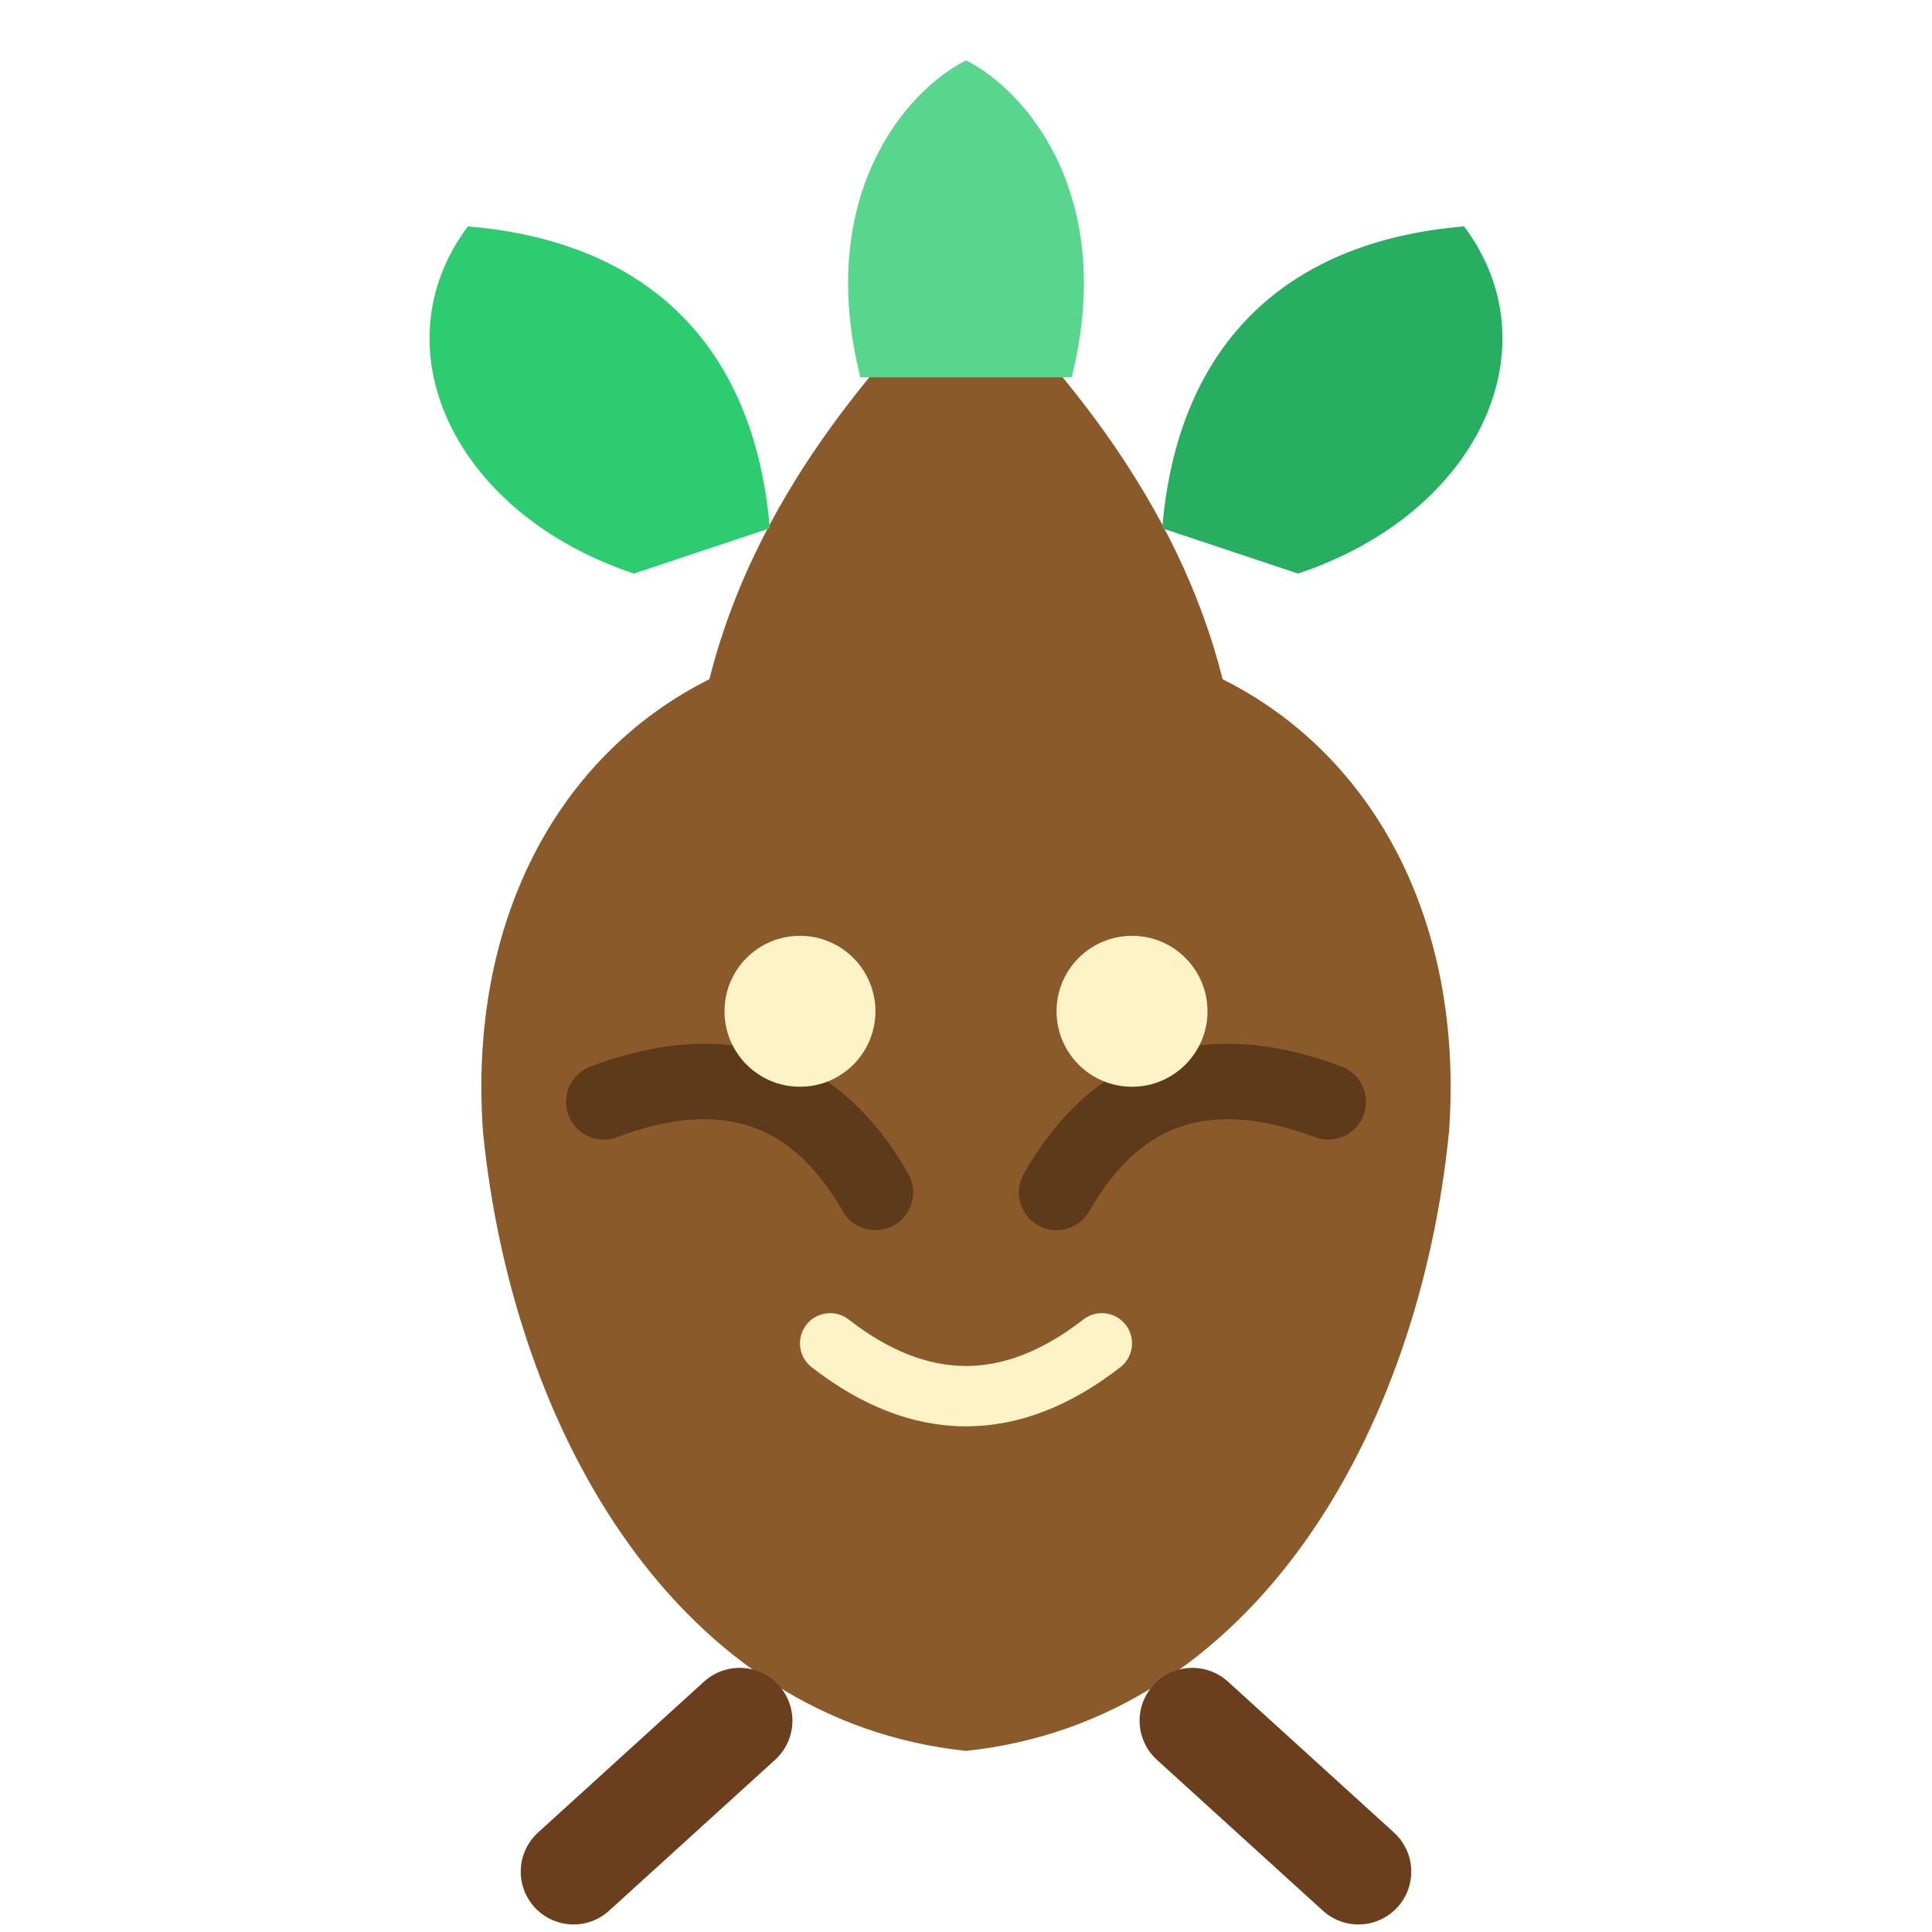
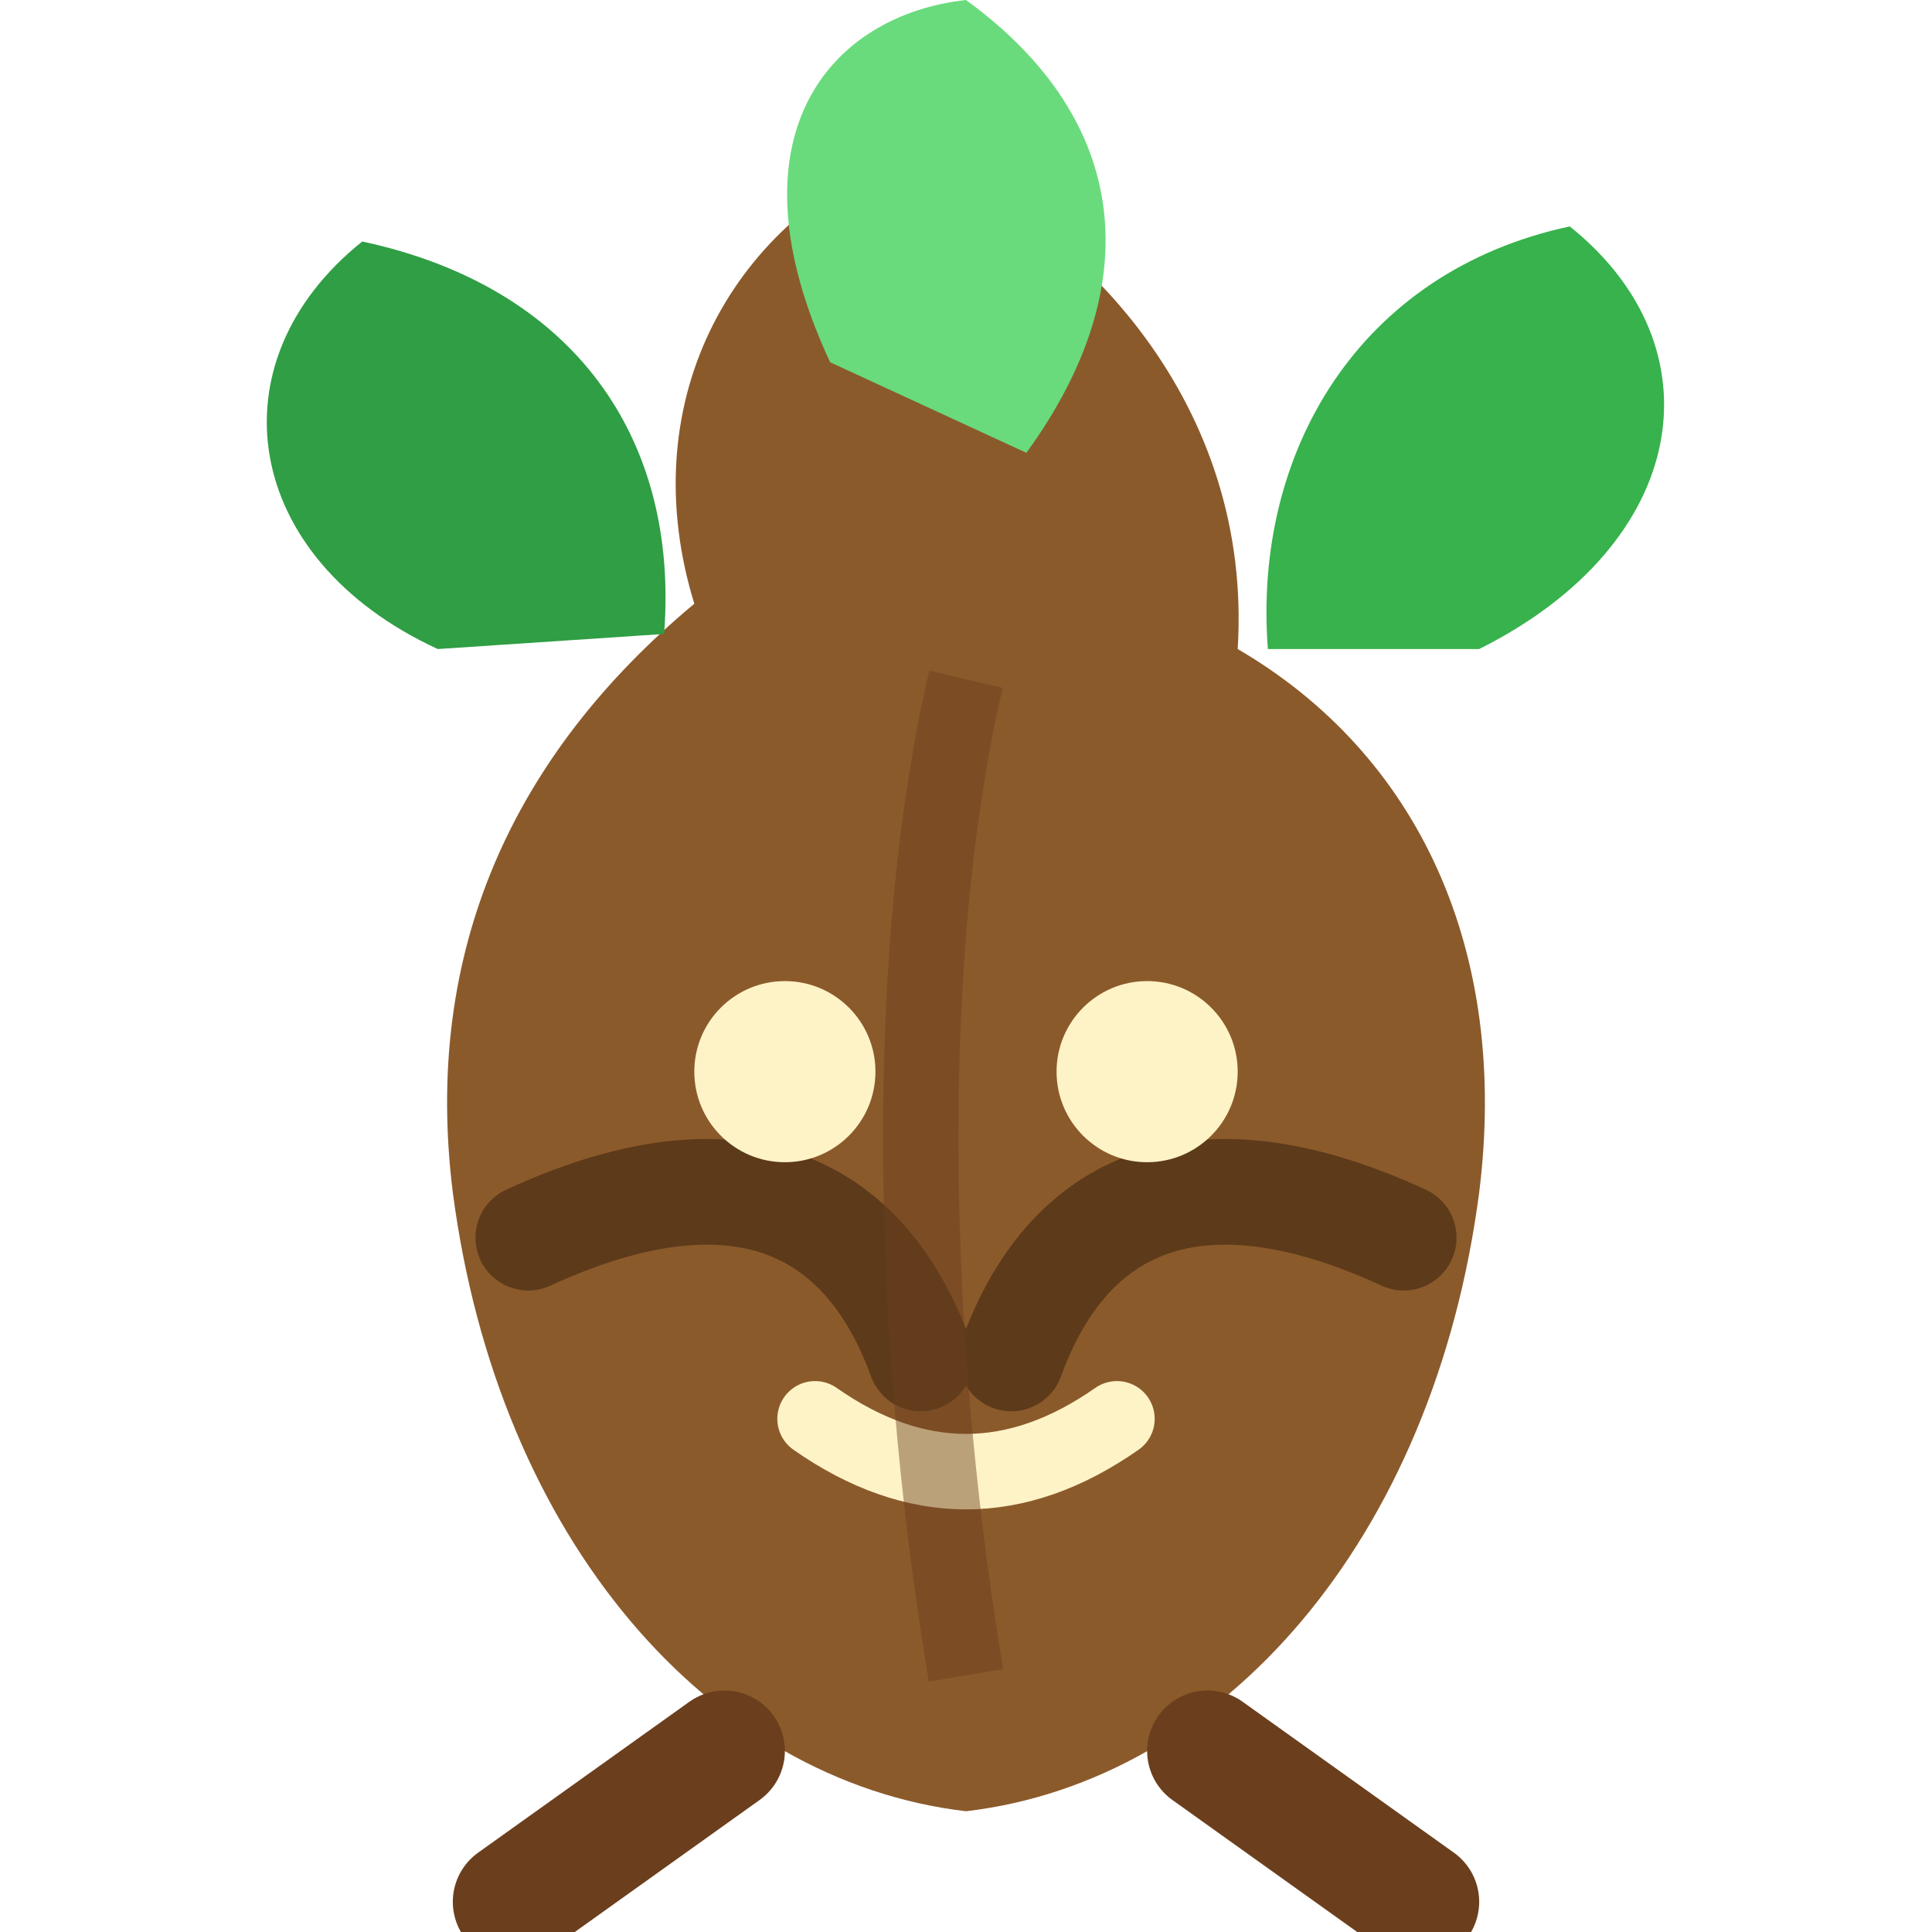
<svg xmlns="http://www.w3.org/2000/svg" viewBox="0 0 128 128" width="128" height="128">
-   <path d="M47 45 C37 50 31 61 32 75 C34 95 45 114 64 116 C83 114 94 95 96 75 C97 61 91 50 81 45 C78 33 70 24 64 18 C58 24 50 33 47 45 Z" fill="#8b5a2b" />
-   <path d="M42 38 C30 34 25 23 31 15 C43 16 50 23 51 35 Z" fill="#2ecc71" />
-   <path d="M86 38 C98 34 103 23 97 15 C85 16 78 23 77 35 Z" fill="#27ae60" />
-   <path d="M57 25 C54 13 60 6 64 4 C68 6 74 13 71 25 Z" fill="#58d68d" />
-   <path d="M40 73 C48 70 54 72 58 79" stroke="#5d3a1a" stroke-width="5" fill="none" stroke-linecap="round" />
-   <path d="M88 73 C80 70 74 72 70 79" stroke="#5d3a1a" stroke-width="5" fill="none" stroke-linecap="round" />
-   <circle cx="53" cy="67" r="5" fill="#fef3c7" />
-   <circle cx="75" cy="67" r="5" fill="#fef3c7" />
-   <path d="M55 89 Q64 96 73 89" stroke="#fef3c7" stroke-width="4" fill="none" stroke-linecap="round" />
-   <path d="M49 114 L38 124" stroke="#6b3f1d" stroke-width="7" stroke-linecap="round" />
-   <path d="M79 114 L90 124" stroke="#6b3f1d" stroke-width="7" stroke-linecap="round" />
+   <path d="M46 40 C42 27 48 15 60 10 C72 15 83 27 82 43 C94 50 100 63 98 79 C95 102 81 118 64 120 C47 118 33 102 30 79 C28 63 34 50 46 40 Z" fill="#8b5a2b" />
+   <path d="M29 43 C16 37 14 24 24 16 C38 19 45 29 44 42 Z" fill="#2f9e44" />
+   <path d="M98 43 C112 36 114 23 104 15 C90 18 83 30 84 43 Z" fill="#37b24d" />
+   <path d="M55 24 C48 9 55 1 64 0 C75 8 76 19 68 30 Z" fill="#69db7c" />
+   <path d="M35 82 C48 76 57 79 61 90" stroke="#5d3a1a" stroke-width="7" fill="none" stroke-linecap="round" />
+   <path d="M93 82 C80 76 71 79 67 90" stroke="#5d3a1a" stroke-width="7" fill="none" stroke-linecap="round" />
+   <circle cx="52" cy="71" r="6" fill="#fef3c7" />
+   <circle cx="76" cy="71" r="6" fill="#fef3c7" />
+   <path d="M54 94 Q64 101 74 94" stroke="#fef3c7" stroke-width="5" fill="none" stroke-linecap="round" />
+   <path d="M48 116 L34 126" stroke="#6b3f1d" stroke-width="8" stroke-linecap="round" />
+   <path d="M80 116 L94 126" stroke="#6b3f1d" stroke-width="8" stroke-linecap="round" />
+   <path d="M64 45 C60 62 60 87 64 111" stroke="#6b3f1d" stroke-width="5" opacity=".45" fill="none" />
</svg>
